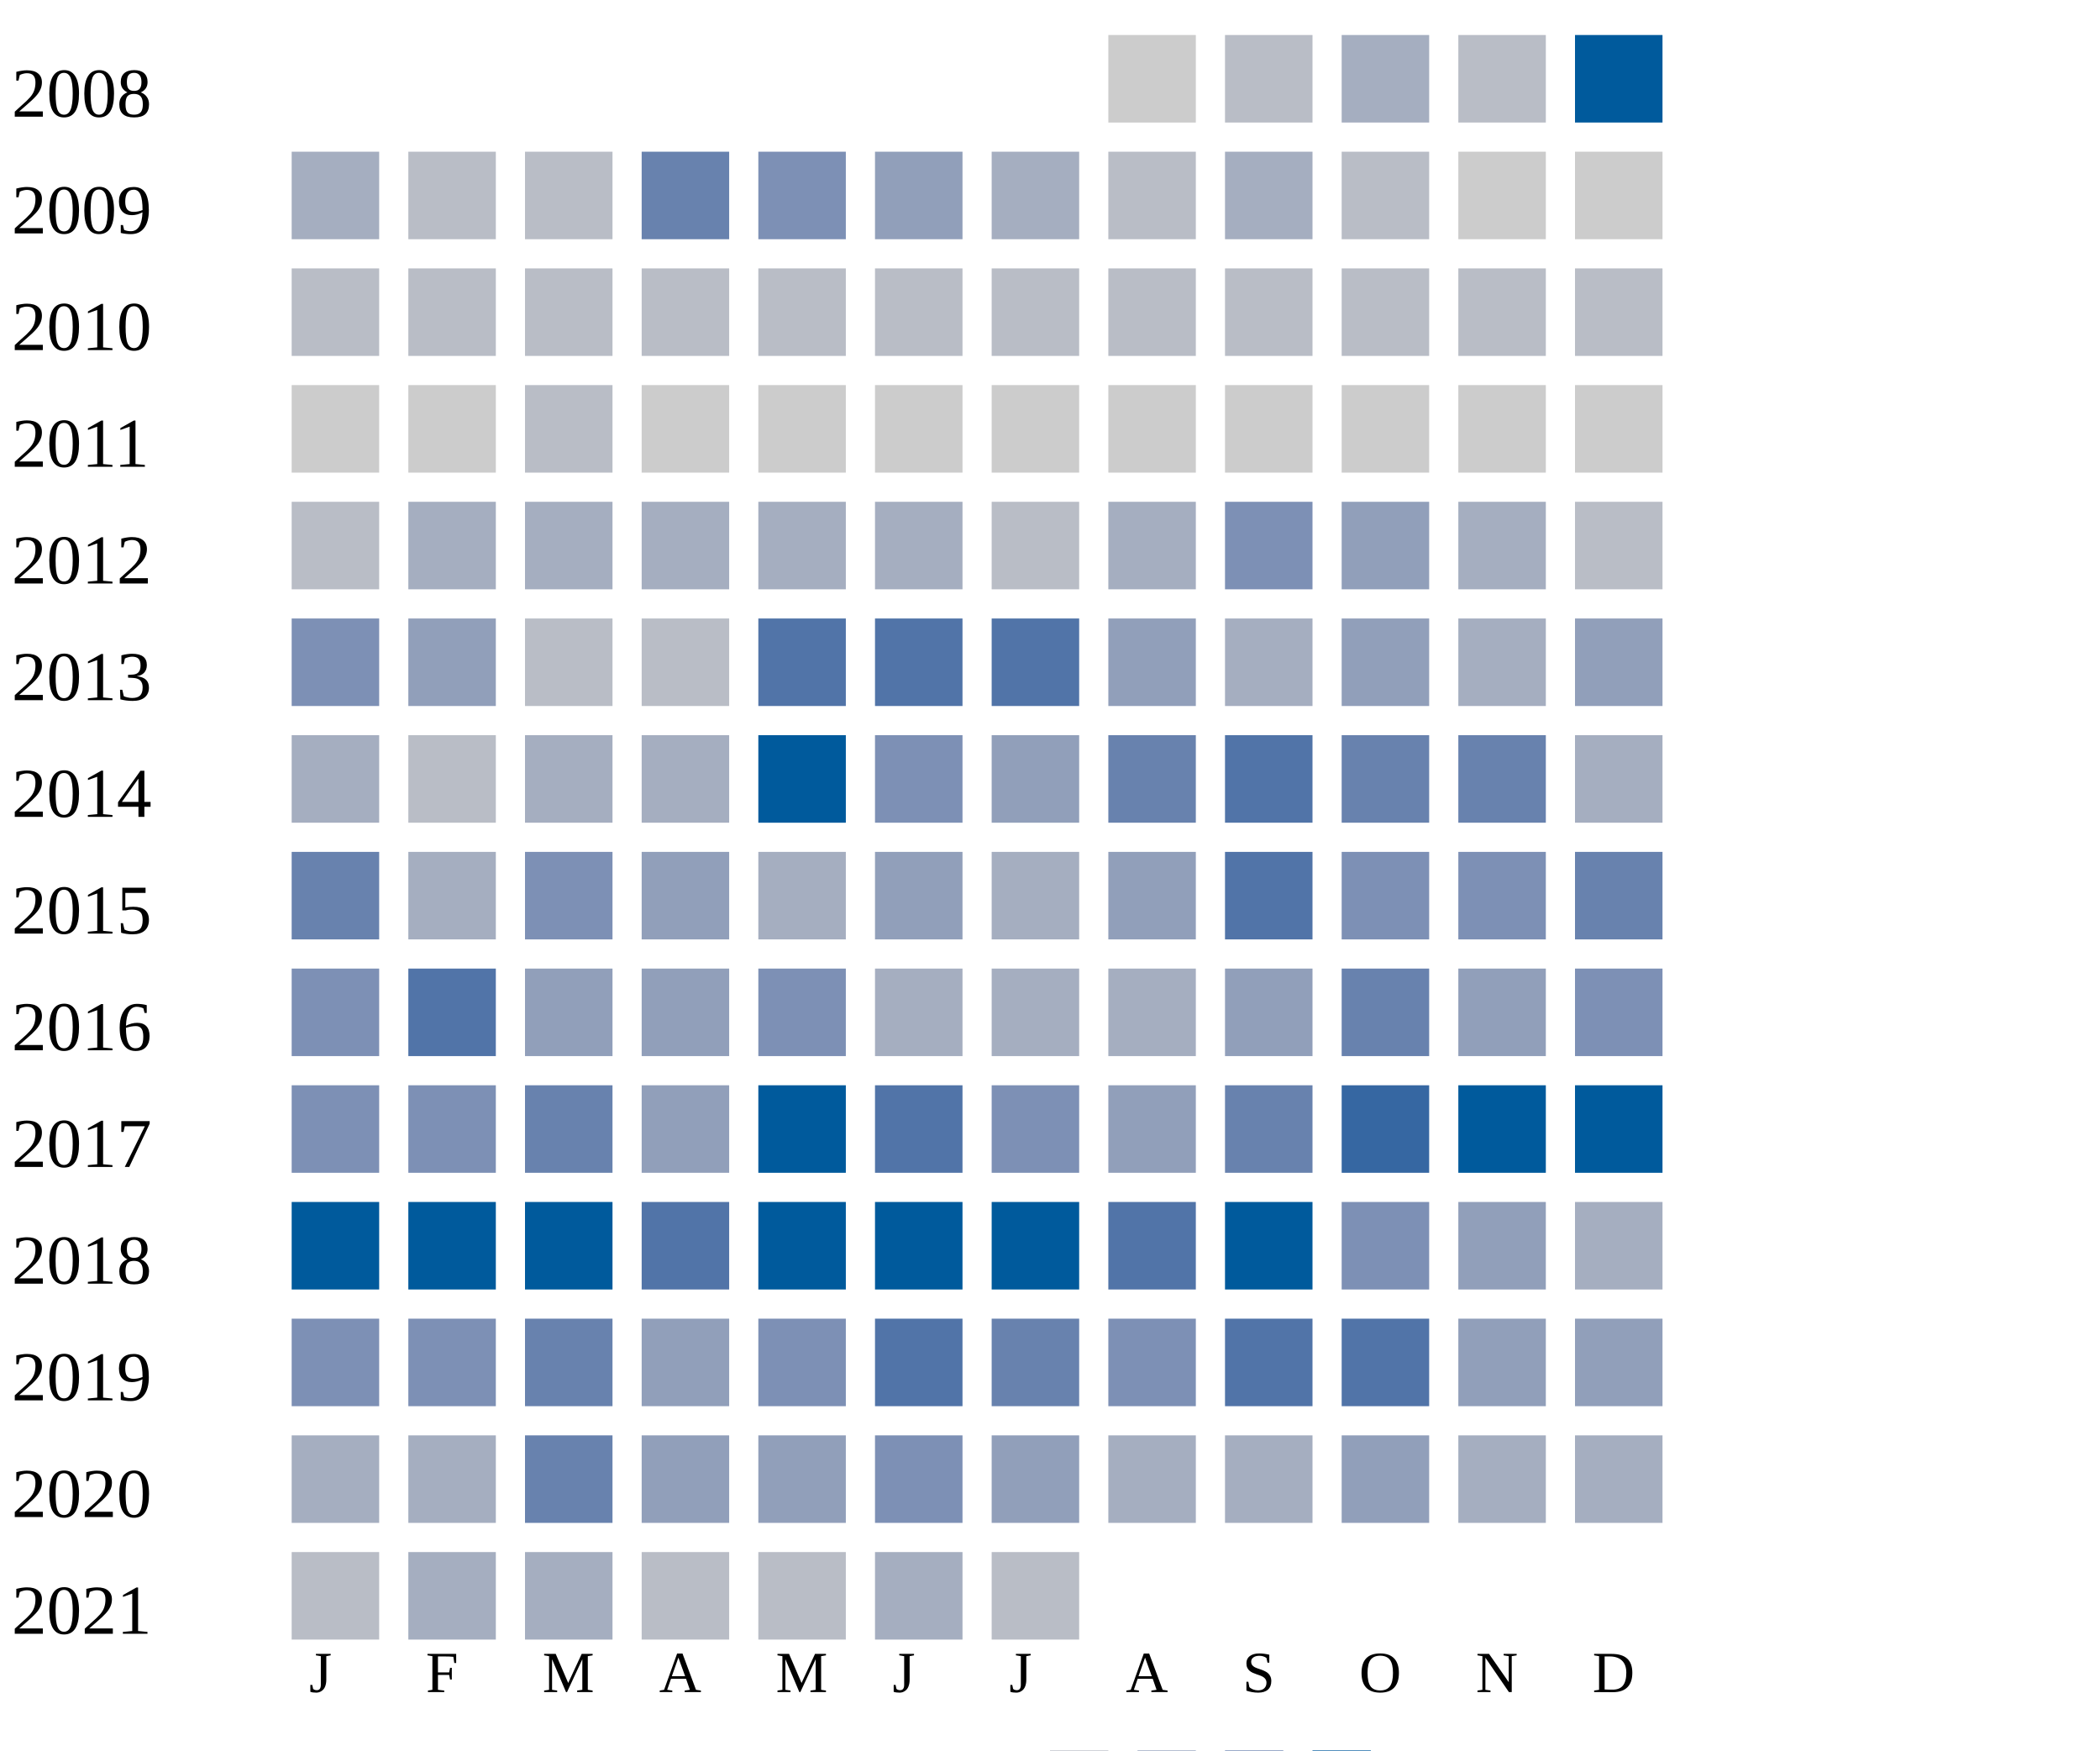
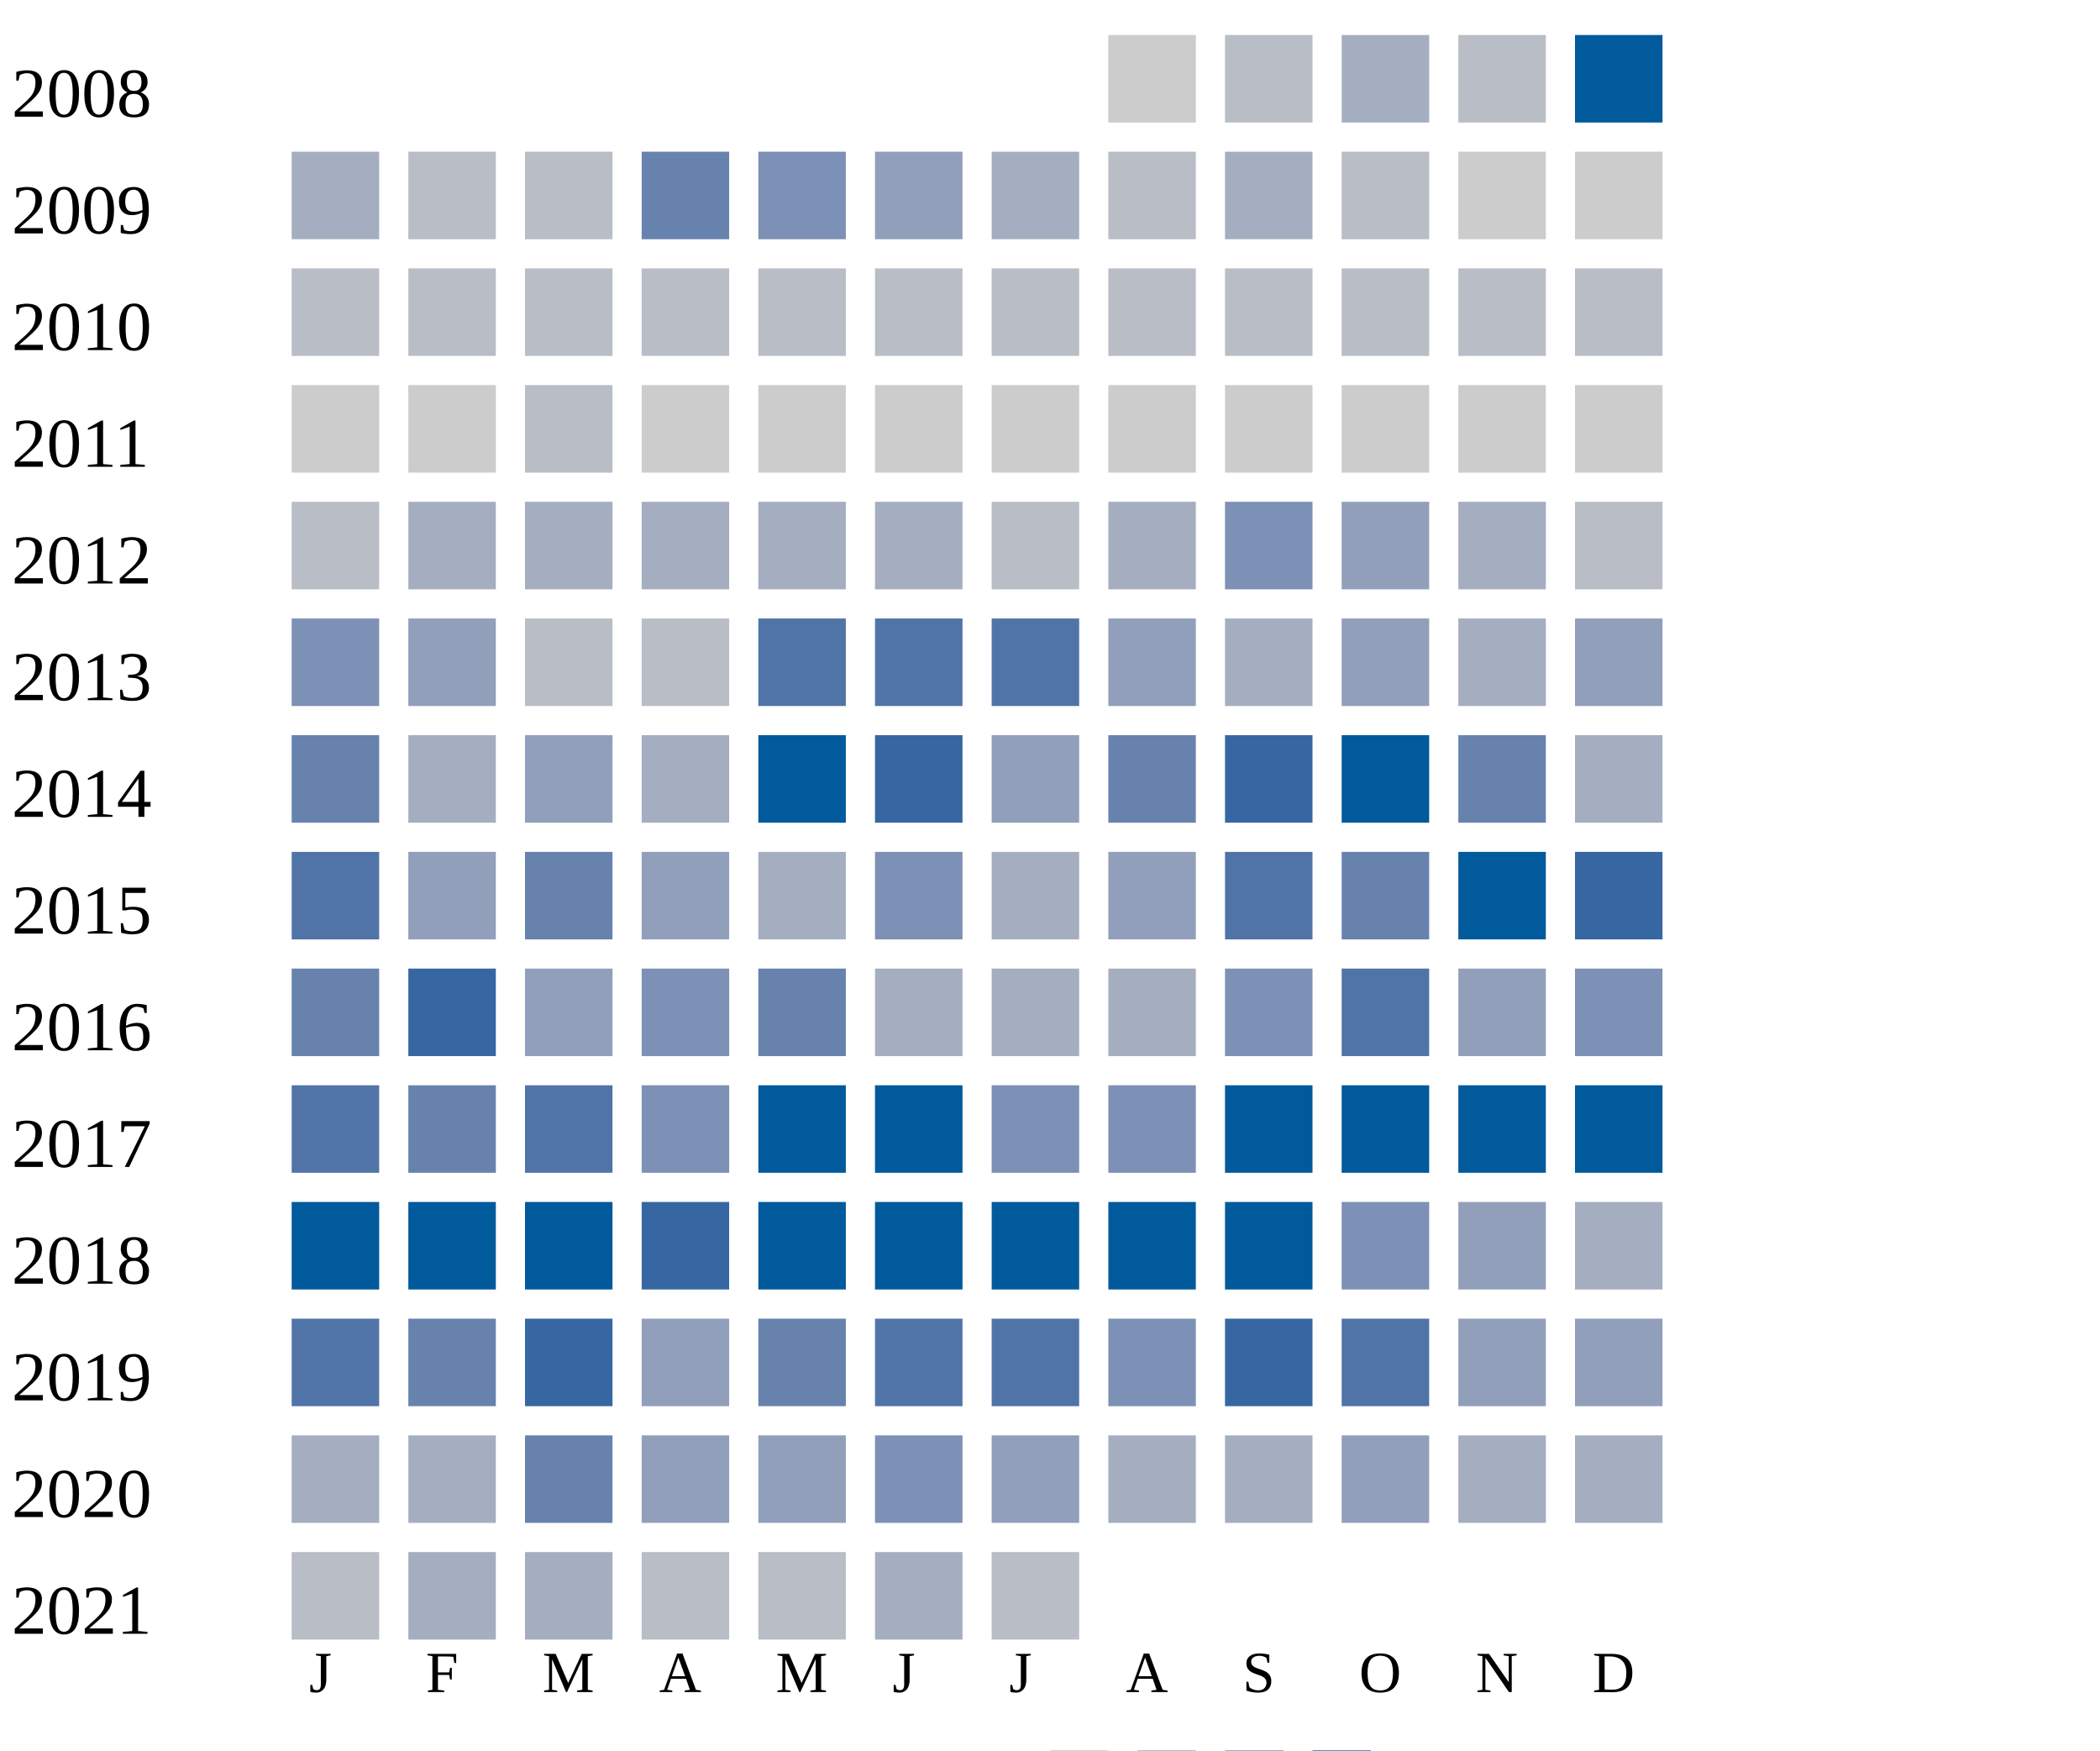
<svg xmlns="http://www.w3.org/2000/svg" width="360" height="300">
  <g transform="translate(0 0)">
    <text x="2" y="20">2008</text>
    <rect x="190" y="6" width="15" height="15" fill="#cccccc" />
    <rect x="210" y="6" width="15" height="15" fill="#b9bdc6" />
    <rect x="230" y="6" width="15" height="15" fill="#a5aec0" />
    <rect x="250" y="6" width="15" height="15" fill="#b9bdc6" />
    <rect x="270" y="6" width="15" height="15" fill="#005a9c" />
  </g>
  <g transform="translate(0 20)">
    <text x="2" y="20">2009</text>
    <rect x="50" y="6" width="15" height="15" fill="#a5aec0" />
    <rect x="70" y="6" width="15" height="15" fill="#b9bdc6" />
    <rect x="90" y="6" width="15" height="15" fill="#b9bdc6" />
    <rect x="110" y="6" width="15" height="15" fill="#6882ae" />
    <rect x="130" y="6" width="15" height="15" fill="#7d90b5" />
    <rect x="150" y="6" width="15" height="15" fill="#919fba" />
    <rect x="170" y="6" width="15" height="15" fill="#a5aec0" />
    <rect x="190" y="6" width="15" height="15" fill="#b9bdc6" />
    <rect x="210" y="6" width="15" height="15" fill="#a5aec0" />
    <rect x="230" y="6" width="15" height="15" fill="#b9bdc6" />
    <rect x="250" y="6" width="15" height="15" fill="#cccccc" />
    <rect x="270" y="6" width="15" height="15" fill="#cccccc" />
  </g>
  <g transform="translate(0 40)">
    <text x="2" y="20">2010</text>
    <rect x="50" y="6" width="15" height="15" fill="#b9bdc6" />
    <rect x="70" y="6" width="15" height="15" fill="#b9bdc6" />
    <rect x="90" y="6" width="15" height="15" fill="#b9bdc6" />
    <rect x="110" y="6" width="15" height="15" fill="#b9bdc6" />
    <rect x="130" y="6" width="15" height="15" fill="#b9bdc6" />
    <rect x="150" y="6" width="15" height="15" fill="#b9bdc6" />
    <rect x="170" y="6" width="15" height="15" fill="#b9bdc6" />
    <rect x="190" y="6" width="15" height="15" fill="#b9bdc6" />
    <rect x="210" y="6" width="15" height="15" fill="#b9bdc6" />
    <rect x="230" y="6" width="15" height="15" fill="#b9bdc6" />
    <rect x="250" y="6" width="15" height="15" fill="#b9bdc6" />
    <rect x="270" y="6" width="15" height="15" fill="#b9bdc6" />
  </g>
  <g transform="translate(0 60)">
    <text x="2" y="20">2011</text>
    <rect x="50" y="6" width="15" height="15" fill="#cccccc" />
    <rect x="70" y="6" width="15" height="15" fill="#cccccc" />
    <rect x="90" y="6" width="15" height="15" fill="#b9bdc6" />
    <rect x="110" y="6" width="15" height="15" fill="#cccccc" />
    <rect x="130" y="6" width="15" height="15" fill="#cccccc" />
    <rect x="150" y="6" width="15" height="15" fill="#cccccc" />
    <rect x="170" y="6" width="15" height="15" fill="#cccccc" />
    <rect x="190" y="6" width="15" height="15" fill="#cccccc" />
    <rect x="210" y="6" width="15" height="15" fill="#cccccc" />
    <rect x="230" y="6" width="15" height="15" fill="#cccccc" />
    <rect x="250" y="6" width="15" height="15" fill="#cccccc" />
    <rect x="270" y="6" width="15" height="15" fill="#cccccc" />
  </g>
  <g transform="translate(0 80)">
    <text x="2" y="20">2012</text>
    <rect x="50" y="6" width="15" height="15" fill="#b9bdc6" />
    <rect x="70" y="6" width="15" height="15" fill="#a5aec0" />
    <rect x="90" y="6" width="15" height="15" fill="#a5aec0" />
    <rect x="110" y="6" width="15" height="15" fill="#a5aec0" />
    <rect x="130" y="6" width="15" height="15" fill="#a5aec0" />
    <rect x="150" y="6" width="15" height="15" fill="#a5aec0" />
    <rect x="170" y="6" width="15" height="15" fill="#b9bdc6" />
    <rect x="190" y="6" width="15" height="15" fill="#a5aec0" />
    <rect x="210" y="6" width="15" height="15" fill="#7d90b5" />
    <rect x="230" y="6" width="15" height="15" fill="#919fba" />
    <rect x="250" y="6" width="15" height="15" fill="#a5aec0" />
    <rect x="270" y="6" width="15" height="15" fill="#b9bdc6" />
  </g>
  <g transform="translate(0 100)">
    <text x="2" y="20">2013</text>
    <rect x="50" y="6" width="15" height="15" fill="#7d90b5" />
    <rect x="70" y="6" width="15" height="15" fill="#919fba" />
    <rect x="90" y="6" width="15" height="15" fill="#b9bdc6" />
    <rect x="110" y="6" width="15" height="15" fill="#b9bdc6" />
    <rect x="130" y="6" width="15" height="15" fill="#5174a8" />
    <rect x="150" y="6" width="15" height="15" fill="#5174a8" />
    <rect x="170" y="6" width="15" height="15" fill="#5174a8" />
    <rect x="190" y="6" width="15" height="15" fill="#919fba" />
    <rect x="210" y="6" width="15" height="15" fill="#a5aec0" />
    <rect x="230" y="6" width="15" height="15" fill="#919fba" />
    <rect x="250" y="6" width="15" height="15" fill="#a5aec0" />
    <rect x="270" y="6" width="15" height="15" fill="#919fba" />
  </g>
  <g transform="translate(0 120)">
    <text x="2" y="20">2014</text>
-     <rect x="50" y="6" width="15" height="15" fill="#a5aec0" />
-     <rect x="70" y="6" width="15" height="15" fill="#b9bdc6" />
-     <rect x="90" y="6" width="15" height="15" fill="#a5aec0" />
+     <rect x="50" y="6" width="15" height="15" fill="#6882ae" />
+     <rect x="70" y="6" width="15" height="15" fill="#a5aec0" />
+     <rect x="90" y="6" width="15" height="15" fill="#919fba" />
    <rect x="110" y="6" width="15" height="15" fill="#a5aec0" />
    <rect x="130" y="6" width="15" height="15" fill="#005a9c" />
-     <rect x="150" y="6" width="15" height="15" fill="#7d90b5" />
+     <rect x="150" y="6" width="15" height="15" fill="#3667a2" />
    <rect x="170" y="6" width="15" height="15" fill="#919fba" />
    <rect x="190" y="6" width="15" height="15" fill="#6882ae" />
-     <rect x="210" y="6" width="15" height="15" fill="#5174a8" />
-     <rect x="230" y="6" width="15" height="15" fill="#6882ae" />
+     <rect x="210" y="6" width="15" height="15" fill="#3667a2" />
+     <rect x="230" y="6" width="15" height="15" fill="#005a9c" />
    <rect x="250" y="6" width="15" height="15" fill="#6882ae" />
    <rect x="270" y="6" width="15" height="15" fill="#a5aec0" />
  </g>
  <g transform="translate(0 140)">
    <text x="2" y="20">2015</text>
-     <rect x="50" y="6" width="15" height="15" fill="#6882ae" />
-     <rect x="70" y="6" width="15" height="15" fill="#a5aec0" />
-     <rect x="90" y="6" width="15" height="15" fill="#7d90b5" />
+     <rect x="50" y="6" width="15" height="15" fill="#5174a8" />
+     <rect x="70" y="6" width="15" height="15" fill="#919fba" />
+     <rect x="90" y="6" width="15" height="15" fill="#6882ae" />
    <rect x="110" y="6" width="15" height="15" fill="#919fba" />
    <rect x="130" y="6" width="15" height="15" fill="#a5aec0" />
-     <rect x="150" y="6" width="15" height="15" fill="#919fba" />
+     <rect x="150" y="6" width="15" height="15" fill="#7d90b5" />
    <rect x="170" y="6" width="15" height="15" fill="#a5aec0" />
    <rect x="190" y="6" width="15" height="15" fill="#919fba" />
    <rect x="210" y="6" width="15" height="15" fill="#5174a8" />
-     <rect x="230" y="6" width="15" height="15" fill="#7d90b5" />
-     <rect x="250" y="6" width="15" height="15" fill="#7d90b5" />
-     <rect x="270" y="6" width="15" height="15" fill="#6882ae" />
+     <rect x="230" y="6" width="15" height="15" fill="#6882ae" />
+     <rect x="250" y="6" width="15" height="15" fill="#005a9c" />
+     <rect x="270" y="6" width="15" height="15" fill="#3667a2" />
  </g>
  <g transform="translate(0 160)">
    <text x="2" y="20">2016</text>
-     <rect x="50" y="6" width="15" height="15" fill="#7d90b5" />
-     <rect x="70" y="6" width="15" height="15" fill="#5174a8" />
+     <rect x="50" y="6" width="15" height="15" fill="#6882ae" />
+     <rect x="70" y="6" width="15" height="15" fill="#3667a2" />
    <rect x="90" y="6" width="15" height="15" fill="#919fba" />
-     <rect x="110" y="6" width="15" height="15" fill="#919fba" />
-     <rect x="130" y="6" width="15" height="15" fill="#7d90b5" />
+     <rect x="110" y="6" width="15" height="15" fill="#7d90b5" />
+     <rect x="130" y="6" width="15" height="15" fill="#6882ae" />
    <rect x="150" y="6" width="15" height="15" fill="#a5aec0" />
    <rect x="170" y="6" width="15" height="15" fill="#a5aec0" />
    <rect x="190" y="6" width="15" height="15" fill="#a5aec0" />
-     <rect x="210" y="6" width="15" height="15" fill="#919fba" />
-     <rect x="230" y="6" width="15" height="15" fill="#6882ae" />
+     <rect x="210" y="6" width="15" height="15" fill="#7d90b5" />
+     <rect x="230" y="6" width="15" height="15" fill="#5174a8" />
    <rect x="250" y="6" width="15" height="15" fill="#919fba" />
    <rect x="270" y="6" width="15" height="15" fill="#7d90b5" />
  </g>
  <g transform="translate(0 180)">
    <text x="2" y="20">2017</text>
-     <rect x="50" y="6" width="15" height="15" fill="#7d90b5" />
-     <rect x="70" y="6" width="15" height="15" fill="#7d90b5" />
-     <rect x="90" y="6" width="15" height="15" fill="#6882ae" />
-     <rect x="110" y="6" width="15" height="15" fill="#919fba" />
+     <rect x="50" y="6" width="15" height="15" fill="#5174a8" />
+     <rect x="70" y="6" width="15" height="15" fill="#6882ae" />
+     <rect x="90" y="6" width="15" height="15" fill="#5174a8" />
+     <rect x="110" y="6" width="15" height="15" fill="#7d90b5" />
    <rect x="130" y="6" width="15" height="15" fill="#005a9c" />
-     <rect x="150" y="6" width="15" height="15" fill="#5174a8" />
+     <rect x="150" y="6" width="15" height="15" fill="#005a9c" />
    <rect x="170" y="6" width="15" height="15" fill="#7d90b5" />
-     <rect x="190" y="6" width="15" height="15" fill="#919fba" />
-     <rect x="210" y="6" width="15" height="15" fill="#6882ae" />
-     <rect x="230" y="6" width="15" height="15" fill="#3667a2" />
+     <rect x="190" y="6" width="15" height="15" fill="#7d90b5" />
+     <rect x="210" y="6" width="15" height="15" fill="#005a9c" />
+     <rect x="230" y="6" width="15" height="15" fill="#005a9c" />
    <rect x="250" y="6" width="15" height="15" fill="#005a9c" />
    <rect x="270" y="6" width="15" height="15" fill="#005a9c" />
  </g>
  <g transform="translate(0 200)">
    <text x="2" y="20">2018</text>
    <rect x="50" y="6" width="15" height="15" fill="#005a9c" />
    <rect x="70" y="6" width="15" height="15" fill="#005a9c" />
    <rect x="90" y="6" width="15" height="15" fill="#005a9c" />
-     <rect x="110" y="6" width="15" height="15" fill="#5174a8" />
+     <rect x="110" y="6" width="15" height="15" fill="#3667a2" />
    <rect x="130" y="6" width="15" height="15" fill="#005a9c" />
    <rect x="150" y="6" width="15" height="15" fill="#005a9c" />
    <rect x="170" y="6" width="15" height="15" fill="#005a9c" />
-     <rect x="190" y="6" width="15" height="15" fill="#5174a8" />
+     <rect x="190" y="6" width="15" height="15" fill="#005a9c" />
    <rect x="210" y="6" width="15" height="15" fill="#005a9c" />
    <rect x="230" y="6" width="15" height="15" fill="#7d90b5" />
    <rect x="250" y="6" width="15" height="15" fill="#919fba" />
    <rect x="270" y="6" width="15" height="15" fill="#a5aec0" />
  </g>
  <g transform="translate(0 220)">
    <text x="2" y="20">2019</text>
-     <rect x="50" y="6" width="15" height="15" fill="#7d90b5" />
-     <rect x="70" y="6" width="15" height="15" fill="#7d90b5" />
-     <rect x="90" y="6" width="15" height="15" fill="#6882ae" />
+     <rect x="50" y="6" width="15" height="15" fill="#5174a8" />
+     <rect x="70" y="6" width="15" height="15" fill="#6882ae" />
+     <rect x="90" y="6" width="15" height="15" fill="#3667a2" />
    <rect x="110" y="6" width="15" height="15" fill="#919fba" />
-     <rect x="130" y="6" width="15" height="15" fill="#7d90b5" />
+     <rect x="130" y="6" width="15" height="15" fill="#6882ae" />
    <rect x="150" y="6" width="15" height="15" fill="#5174a8" />
-     <rect x="170" y="6" width="15" height="15" fill="#6882ae" />
+     <rect x="170" y="6" width="15" height="15" fill="#5174a8" />
    <rect x="190" y="6" width="15" height="15" fill="#7d90b5" />
-     <rect x="210" y="6" width="15" height="15" fill="#5174a8" />
+     <rect x="210" y="6" width="15" height="15" fill="#3667a2" />
    <rect x="230" y="6" width="15" height="15" fill="#5174a8" />
    <rect x="250" y="6" width="15" height="15" fill="#919fba" />
    <rect x="270" y="6" width="15" height="15" fill="#919fba" />
  </g>
  <g transform="translate(0 240)">
    <text x="2" y="20">2020</text>
    <rect x="50" y="6" width="15" height="15" fill="#a5aec0" />
    <rect x="70" y="6" width="15" height="15" fill="#a5aec0" />
    <rect x="90" y="6" width="15" height="15" fill="#6882ae" />
    <rect x="110" y="6" width="15" height="15" fill="#919fba" />
    <rect x="130" y="6" width="15" height="15" fill="#919fba" />
    <rect x="150" y="6" width="15" height="15" fill="#7d90b5" />
    <rect x="170" y="6" width="15" height="15" fill="#919fba" />
    <rect x="190" y="6" width="15" height="15" fill="#a5aec0" />
    <rect x="210" y="6" width="15" height="15" fill="#a5aec0" />
    <rect x="230" y="6" width="15" height="15" fill="#919fba" />
    <rect x="250" y="6" width="15" height="15" fill="#a5aec0" />
    <rect x="270" y="6" width="15" height="15" fill="#a5aec0" />
  </g>
  <g transform="translate(0 260)">
    <text x="2" y="20">2021</text>
    <rect x="50" y="6" width="15" height="15" fill="#b9bdc6" />
    <rect x="70" y="6" width="15" height="15" fill="#a5aec0" />
    <rect x="90" y="6" width="15" height="15" fill="#a5aec0" />
    <rect x="110" y="6" width="15" height="15" fill="#b9bdc6" />
    <rect x="130" y="6" width="15" height="15" fill="#b9bdc6" />
    <rect x="150" y="6" width="15" height="15" fill="#a5aec0" />
    <rect x="170" y="6" width="15" height="15" fill="#b9bdc6" />
  </g>
  <text style="font-size: 10px; text-align: center" x="53" y="290">J</text>
  <text style="font-size: 10px; text-align: center" x="73" y="290">F</text>
  <text style="font-size: 10px; text-align: center" x="93" y="290">M</text>
  <text style="font-size: 10px; text-align: center" x="113" y="290">A</text>
  <text style="font-size: 10px; text-align: center" x="133" y="290">M</text>
  <text style="font-size: 10px; text-align: center" x="153" y="290">J</text>
  <text style="font-size: 10px; text-align: center" x="173" y="290">J</text>
  <text style="font-size: 10px; text-align: center" x="193" y="290">A</text>
  <text style="font-size: 10px; text-align: center" x="213" y="290">S</text>
  <text style="font-size: 10px; text-align: center" x="233" y="290">O</text>
  <text style="font-size: 10px; text-align: center" x="253" y="290">N</text>
  <text style="font-size: 10px; text-align: center" x="273" y="290">D</text>
  <text style="font-size: 10px;" x="155" y="309">Less</text>
  <rect fill="#b9bdc6" width="10" height="10" x="180" y="300" />
  <rect fill="#919fba" width="10" height="10" x="195" y="300" />
  <rect fill="#6882ae" width="10" height="10" x="210" y="300" />
  <rect fill="#005a9c" width="10" height="10" x="225" y="300" />
  <text x="240" y="309" style="font-size: 10px;">More</text>
</svg>
